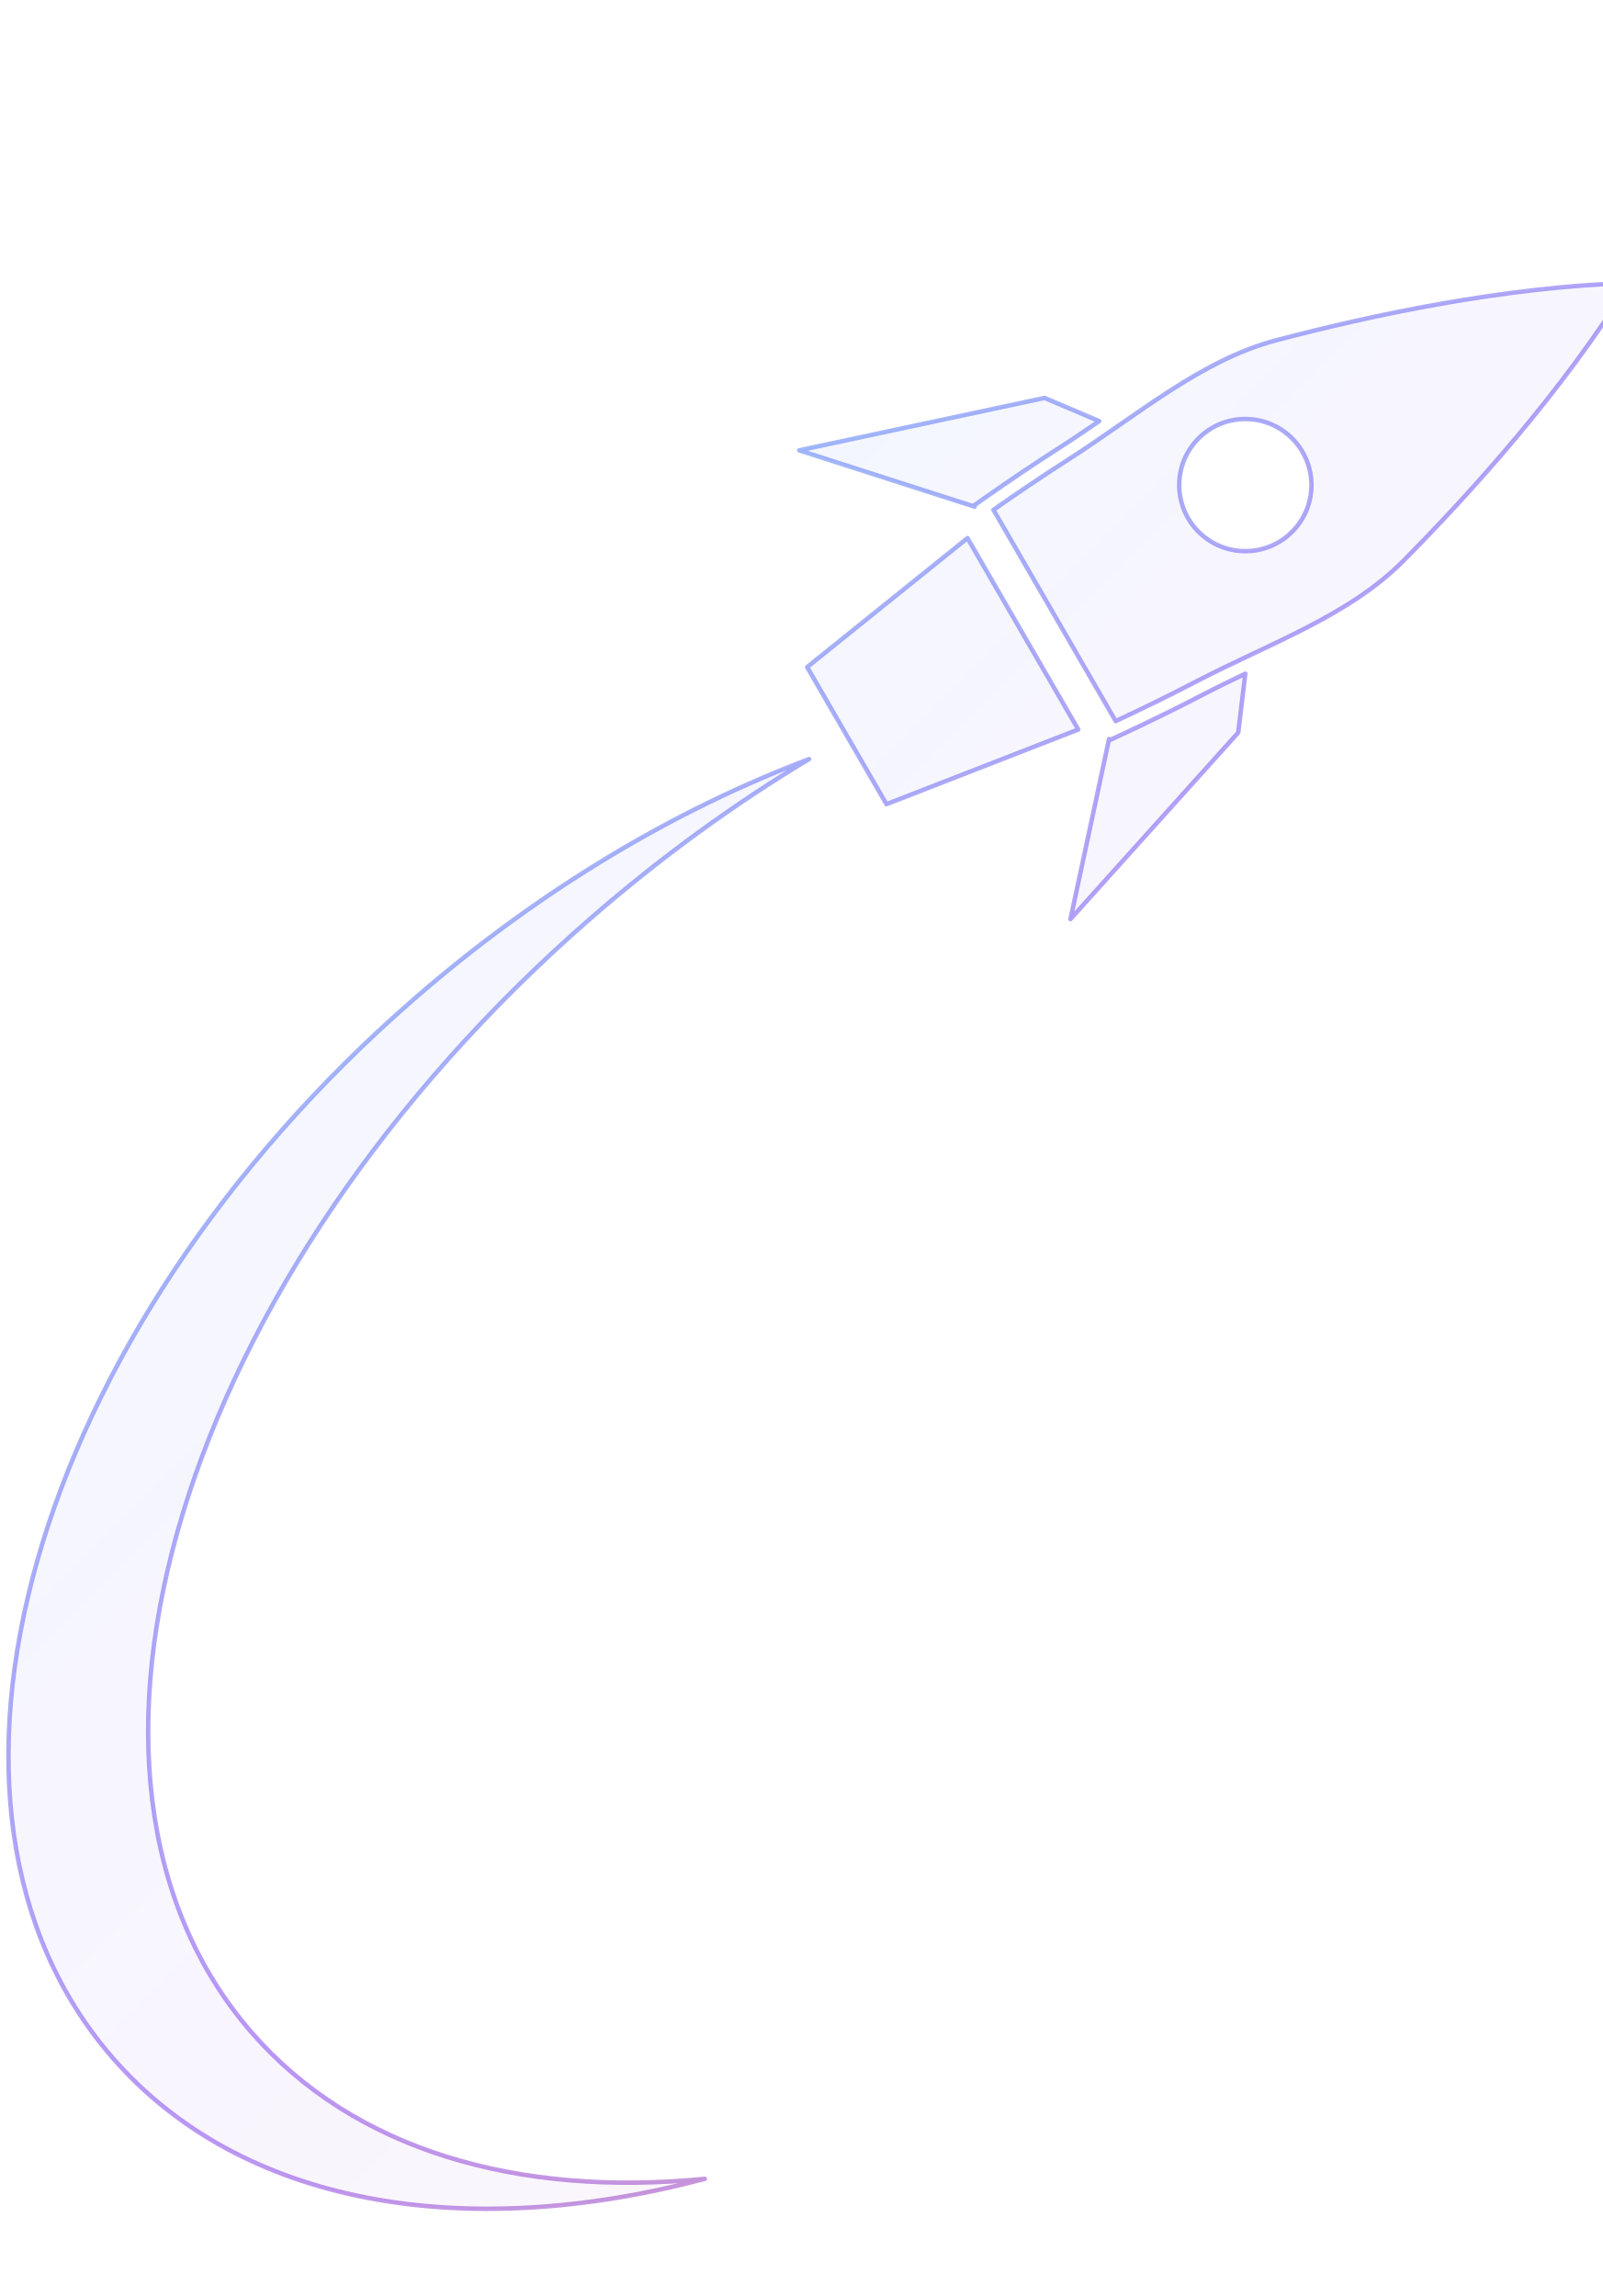
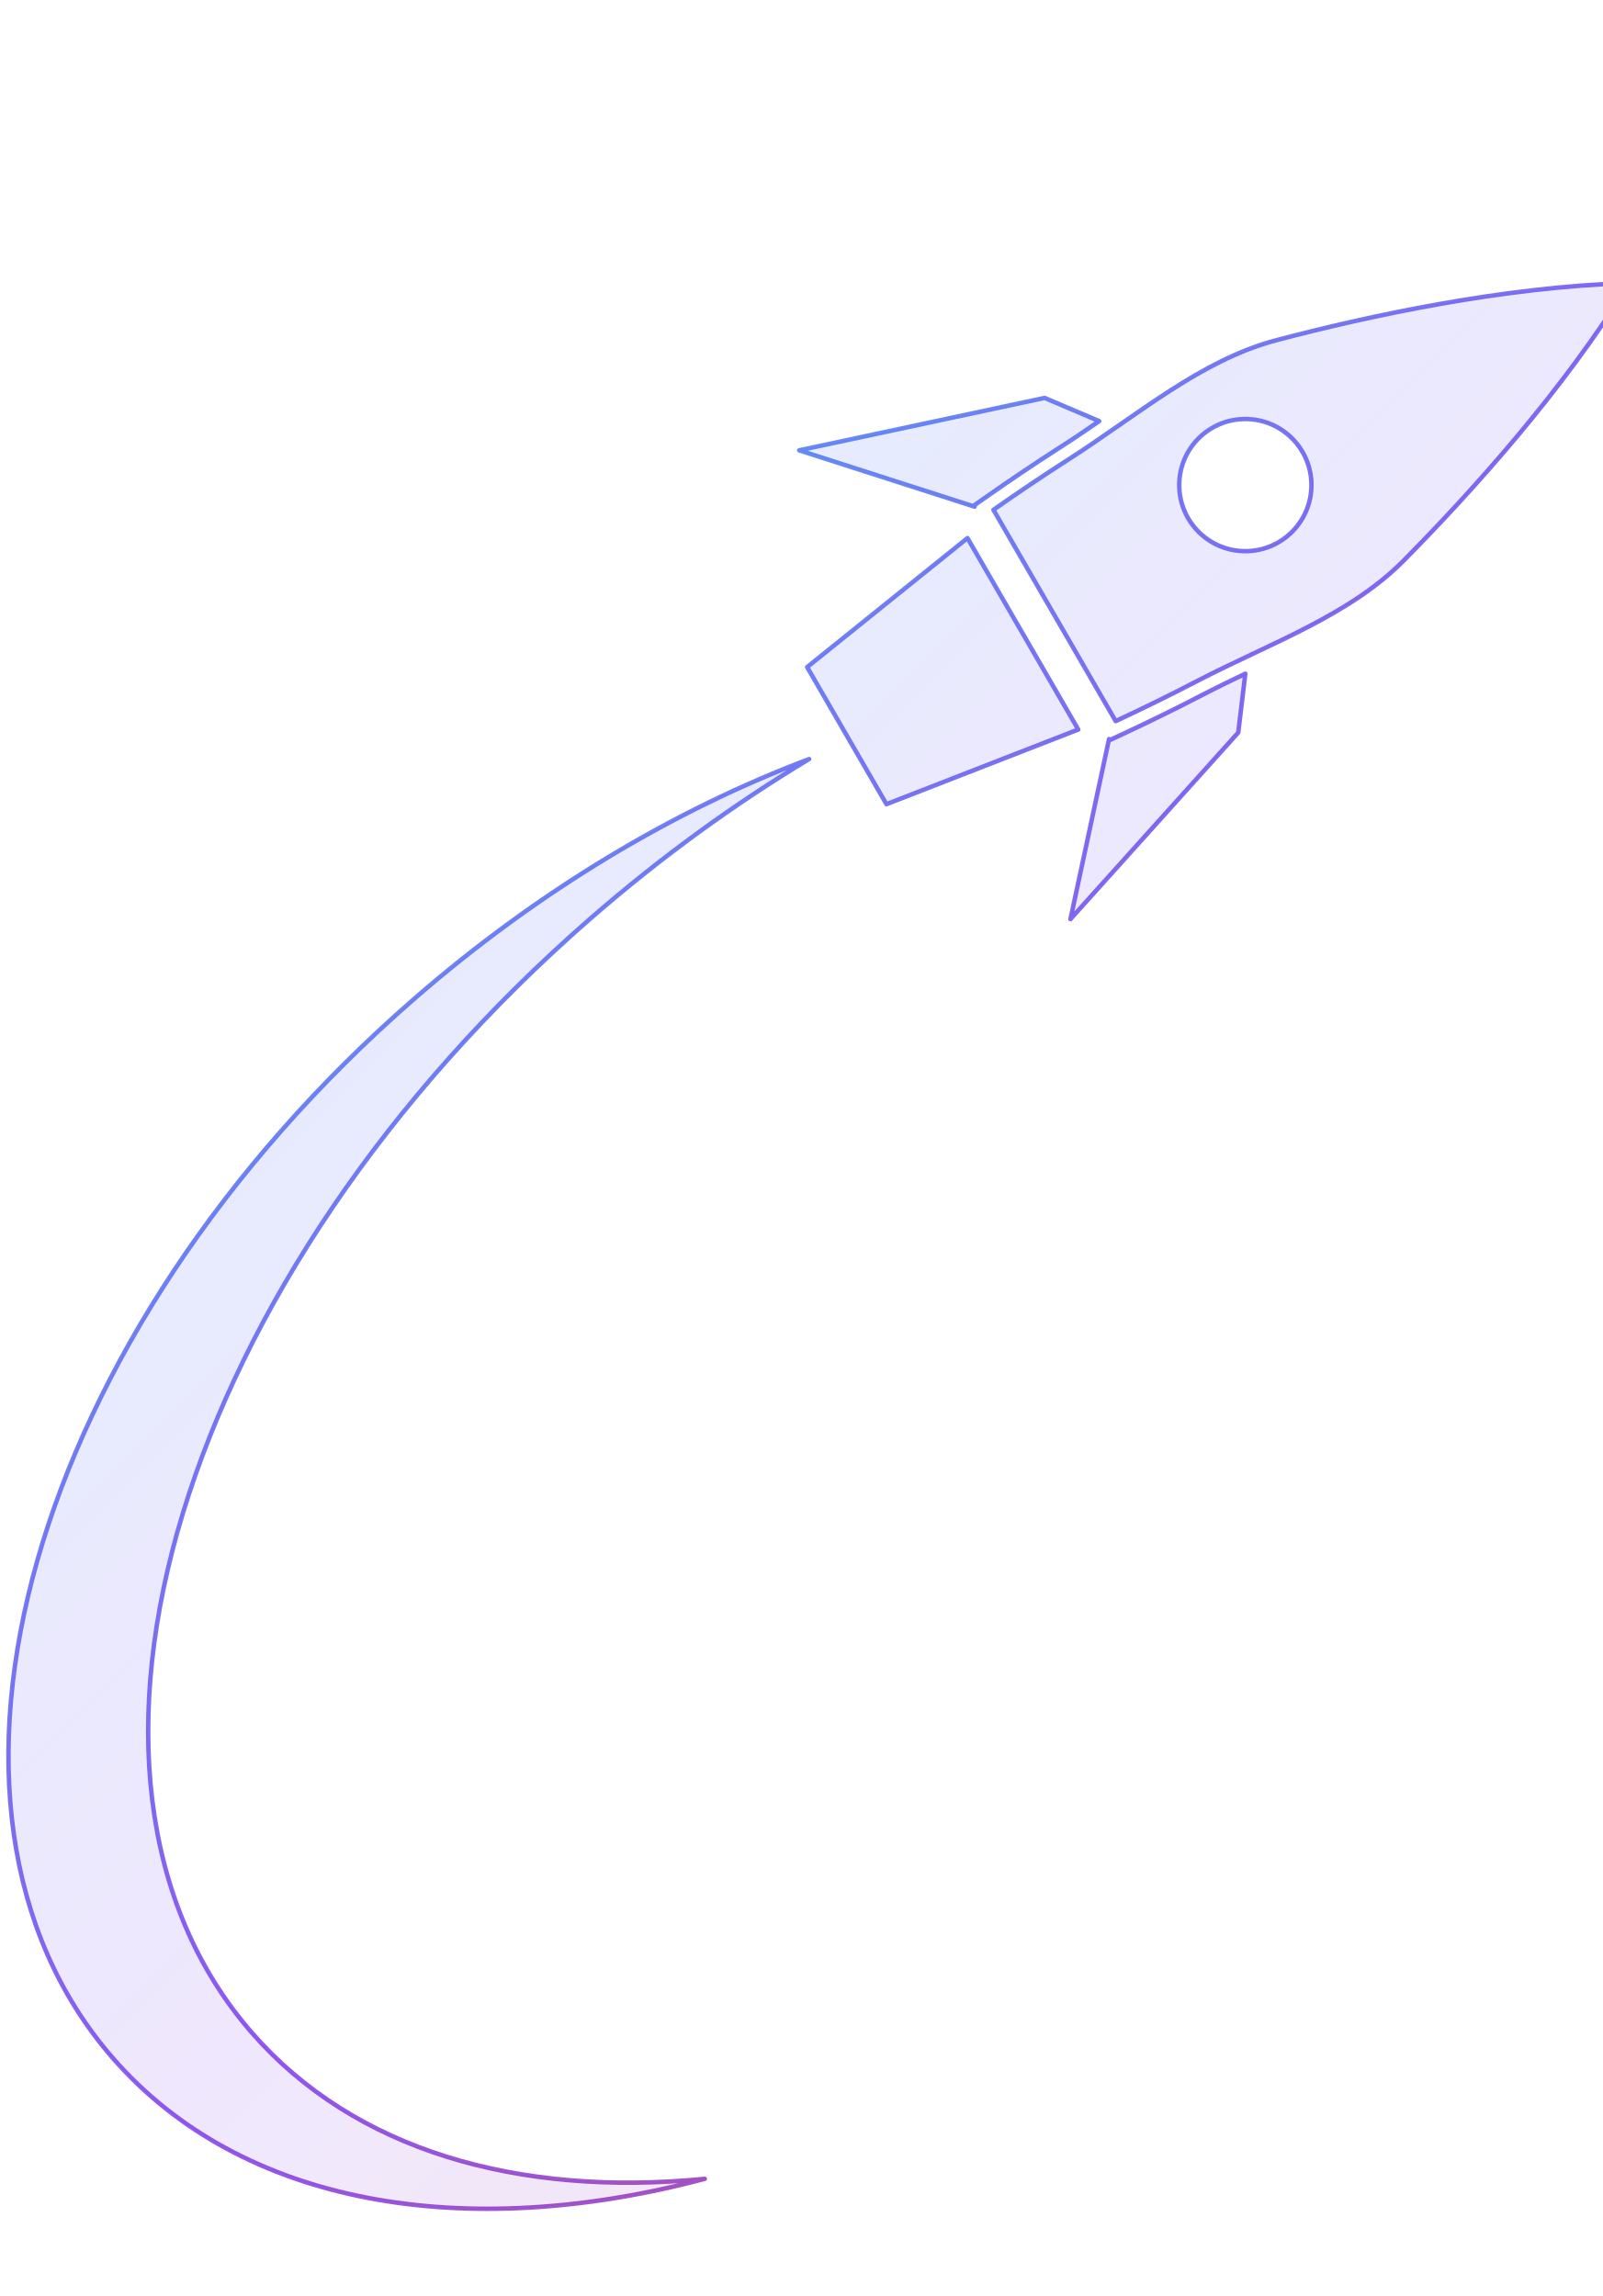
<svg xmlns="http://www.w3.org/2000/svg" viewBox="720 400 1200 1720" xml:space="preserve" id="svg2" version="1.1">
  <defs id="defs6">
    <linearGradient id="provinceFill" gradientUnits="userSpaceOnUse" x1="2000" y1="16000" x2="16000" y2="2000">
-       <stop offset="0%" stop-color="#00d4ff" stop-opacity="0.8" />
-       <stop offset="55%" stop-color="#7c3aed" stop-opacity="0.8" />
-       <stop offset="100%" stop-color="#dc2626" stop-opacity="0.8" />
+       <stop offset="0%" stop-color="#00d4ff" stop-opacity="1" />
+       <stop offset="55%" stop-color="#7c3aed" stop-opacity="1" />
+       <stop offset="100%" stop-color="#dc2626" stop-opacity="1" />
    </linearGradient>
    <linearGradient id="cornerFill" gradientUnits="userSpaceOnUse" x1="2000" y1="16000" x2="16000" y2="2000">
-       <stop offset="0%" stop-color="#00d4ff" stop-opacity="0.08" />
-       <stop offset="55%" stop-color="#7c3aed" stop-opacity="0.05" />
-       <stop offset="100%" stop-color="#dc2626" stop-opacity="0.04" />
+       <stop offset="0%" stop-color="#00d4ff" stop-opacity="0.18" />
+       <stop offset="55%" stop-color="#7c3aed" stop-opacity="0.12" />
+       <stop offset="100%" stop-color="#dc2626" stop-opacity="0.10" />
    </linearGradient>
    <linearGradient id="arcHighlight" gradientUnits="userSpaceOnUse" x1="2000" y1="9000" x2="16000" y2="9000">
      <stop offset="0%" stop-color="#00d4ff" />
      <stop offset="100%" stop-color="#7c3aed" />
    </linearGradient>
  </defs>
  <g transform="matrix(1.333333,0,0,-1.333333,0,2666.667)" id="g10">
    <g transform="scale(0.1)" id="g12">
      <g transform="scale(1.22699)" id="g14">
        <path id="path16" style="fill:none;fill-opacity:0;fill-rule:nonzero;stroke:none" d="M 16300,0 H 0 V 16300 H 16300 V 0" />
      </g>
-       <path id="path18" style="fill:url(#cornerFill);fill-opacity:1;fill-rule:nonzero;stroke:url(#provinceFill);stroke-width:25;stroke-opacity:0.65;stroke-linejoin:round;stroke-linecap:round" d="m 6813.86,5580.3 c -1258.8,1446 -406.33,4248.7 1904.07,6260.1 395.62,344.4 808.33,643.3 1227,894.8 C 9191.2,12450.7 8426.87,11997.7 7724.37,11386.1 5566.06,9507.1 4808.91,6843.8 6033.2,5437.5 6756.48,4606.8 8009.49,4400.6 9358.91,4758.3 8309.73,4655.4 7390.36,4918.1 6813.86,5580.3" />
-       <path id="path20" style="fill:url(#cornerFill);fill-opacity:1;fill-rule:nonzero;stroke:url(#provinceFill);stroke-width:25;stroke-opacity:0.65;stroke-linejoin:round;stroke-linecap:round" d="m 12160.1,13098.9 c -146.8,-76.3 -301,-152.1 -458.2,-225.4 l -68.6,-32 -3.7,6.3 -216.7,-1011.8 942.5,1048.1 39.7,330.8 c -78.6,-37.5 -158.1,-76 -235,-116" />
-       <path id="path22" style="fill:url(#cornerFill);fill-opacity:1;fill-rule:nonzero;stroke:url(#provinceFill);stroke-width:25;stroke-opacity:0.65;stroke-linejoin:round;stroke-linecap:round" d="m 11356.5,14487.9 c -139.4,-89.1 -281.9,-185 -423.9,-284.8 l -61.9,-43.5 3.7,-6.3 -985.24,316.5 1378.44,294.6 306.6,-130.5 c -71.7,-49.5 -144.7,-99.2 -217.7,-146" />
-       <path id="path24" style="fill:url(#cornerFill);fill-opacity:1;fill-rule:nonzero;stroke:url(#provinceFill);stroke-width:25;stroke-opacity:0.65;stroke-linejoin:round;stroke-linecap:round" d="m 10379.3,12481.7 1077.4,419.5 -622.3,1075.6 -900.69,-724.9 445.59,-770.2" />
-       <path id="path26" style="fill:url(#cornerFill);fill-opacity:1;fill-rule:nonzero;stroke:url(#provinceFill);stroke-width:25;stroke-opacity:0.65;stroke-linejoin:round;stroke-linecap:round" d="m 12395.1,13903.3 c -205,0 -371.2,166.3 -371.2,371.3 0,205 166.2,371.2 371.2,371.2 205.1,0 371.3,-166.2 371.3,-371.2 0,-205 -166.2,-371.3 -371.3,-371.3 z m 173.1,1184.9 c -421.8,-111.3 -777.8,-420.6 -1167.1,-669.9 -141.2,-90.4 -282.2,-185.3 -420.9,-282.8 l 343.4,-593.5 343.3,-593.6 c 153.7,71.7 306.3,146.6 455,223.9 410.2,213.3 855.7,367.7 1162.5,677.9 381.2,385.5 895.4,955.5 1268.1,1559.8 -709.6,-21.9 -1460.1,-183.5 -1984.3,-321.8" />
+       <path id="path18" style="fill:url(#cornerFill);fill-opacity:1;fill-rule:nonzero;stroke:url(#provinceFill);stroke-width:25;stroke-opacity:0.85;stroke-linejoin:round;stroke-linecap:round" d="m 6813.86,5580.3 c -1258.8,1446 -406.33,4248.7 1904.07,6260.1 395.62,344.4 808.33,643.3 1227,894.8 C 9191.2,12450.7 8426.87,11997.7 7724.37,11386.1 5566.06,9507.1 4808.91,6843.8 6033.2,5437.5 6756.48,4606.8 8009.49,4400.6 9358.91,4758.3 8309.73,4655.4 7390.36,4918.1 6813.86,5580.3" />
+       <path id="path20" style="fill:url(#cornerFill);fill-opacity:1;fill-rule:nonzero;stroke:url(#provinceFill);stroke-width:25;stroke-opacity:0.85;stroke-linejoin:round;stroke-linecap:round" d="m 12160.1,13098.9 c -146.8,-76.3 -301,-152.1 -458.2,-225.4 l -68.6,-32 -3.7,6.3 -216.7,-1011.8 942.5,1048.1 39.7,330.8 c -78.6,-37.5 -158.1,-76 -235,-116" />
+       <path id="path22" style="fill:url(#cornerFill);fill-opacity:1;fill-rule:nonzero;stroke:url(#provinceFill);stroke-width:25;stroke-opacity:0.85;stroke-linejoin:round;stroke-linecap:round" d="m 11356.5,14487.9 c -139.4,-89.1 -281.9,-185 -423.9,-284.8 l -61.9,-43.5 3.7,-6.3 -985.24,316.5 1378.44,294.6 306.6,-130.5 c -71.7,-49.5 -144.7,-99.2 -217.7,-146" />
+       <path id="path24" style="fill:url(#cornerFill);fill-opacity:1;fill-rule:nonzero;stroke:url(#provinceFill);stroke-width:25;stroke-opacity:0.85;stroke-linejoin:round;stroke-linecap:round" d="m 10379.3,12481.7 1077.4,419.5 -622.3,1075.6 -900.69,-724.9 445.59,-770.2" />
+       <path id="path26" style="fill:url(#cornerFill);fill-opacity:1;fill-rule:nonzero;stroke:url(#provinceFill);stroke-width:25;stroke-opacity:0.85;stroke-linejoin:round;stroke-linecap:round" d="m 12395.1,13903.3 c -205,0 -371.2,166.3 -371.2,371.3 0,205 166.2,371.2 371.2,371.2 205.1,0 371.3,-166.2 371.3,-371.2 0,-205 -166.2,-371.3 -371.3,-371.3 z m 173.1,1184.9 c -421.8,-111.3 -777.8,-420.6 -1167.1,-669.9 -141.2,-90.4 -282.2,-185.3 -420.9,-282.8 l 343.4,-593.5 343.3,-593.6 c 153.7,71.7 306.3,146.6 455,223.9 410.2,213.3 855.7,367.7 1162.5,677.9 381.2,385.5 895.4,955.5 1268.1,1559.8 -709.6,-21.9 -1460.1,-183.5 -1984.3,-321.8" />
    </g>
  </g>
</svg>
